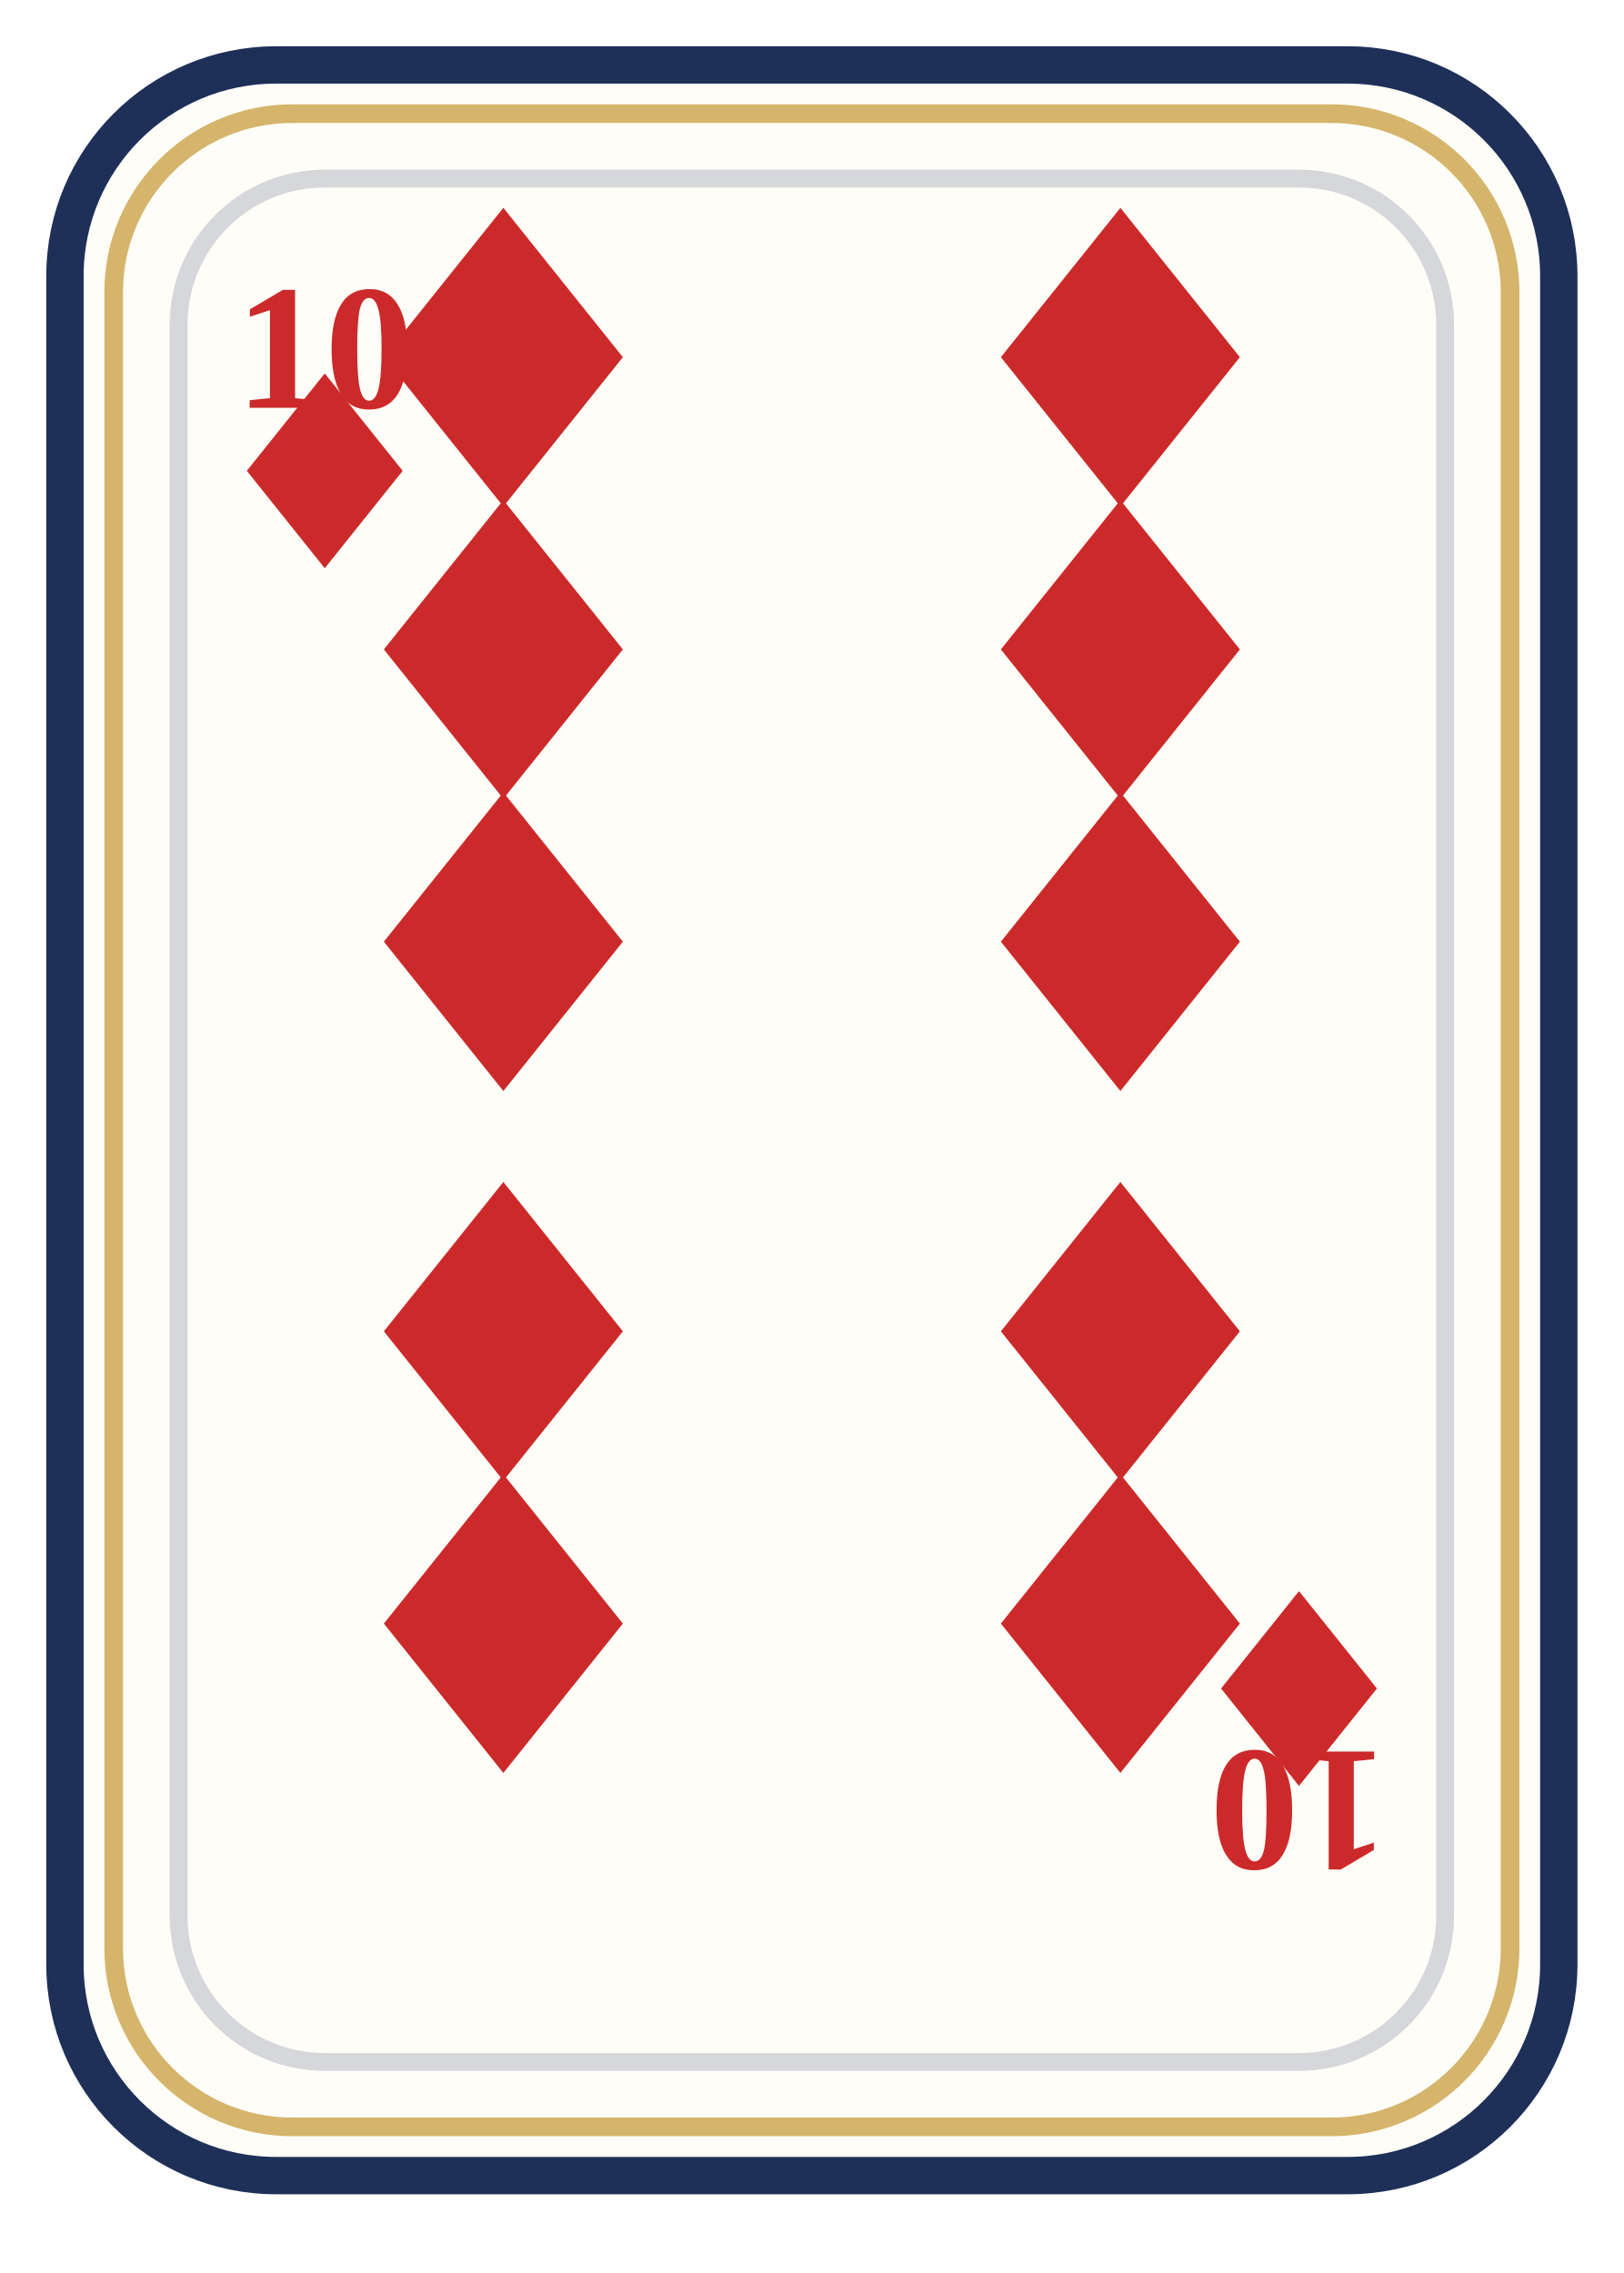
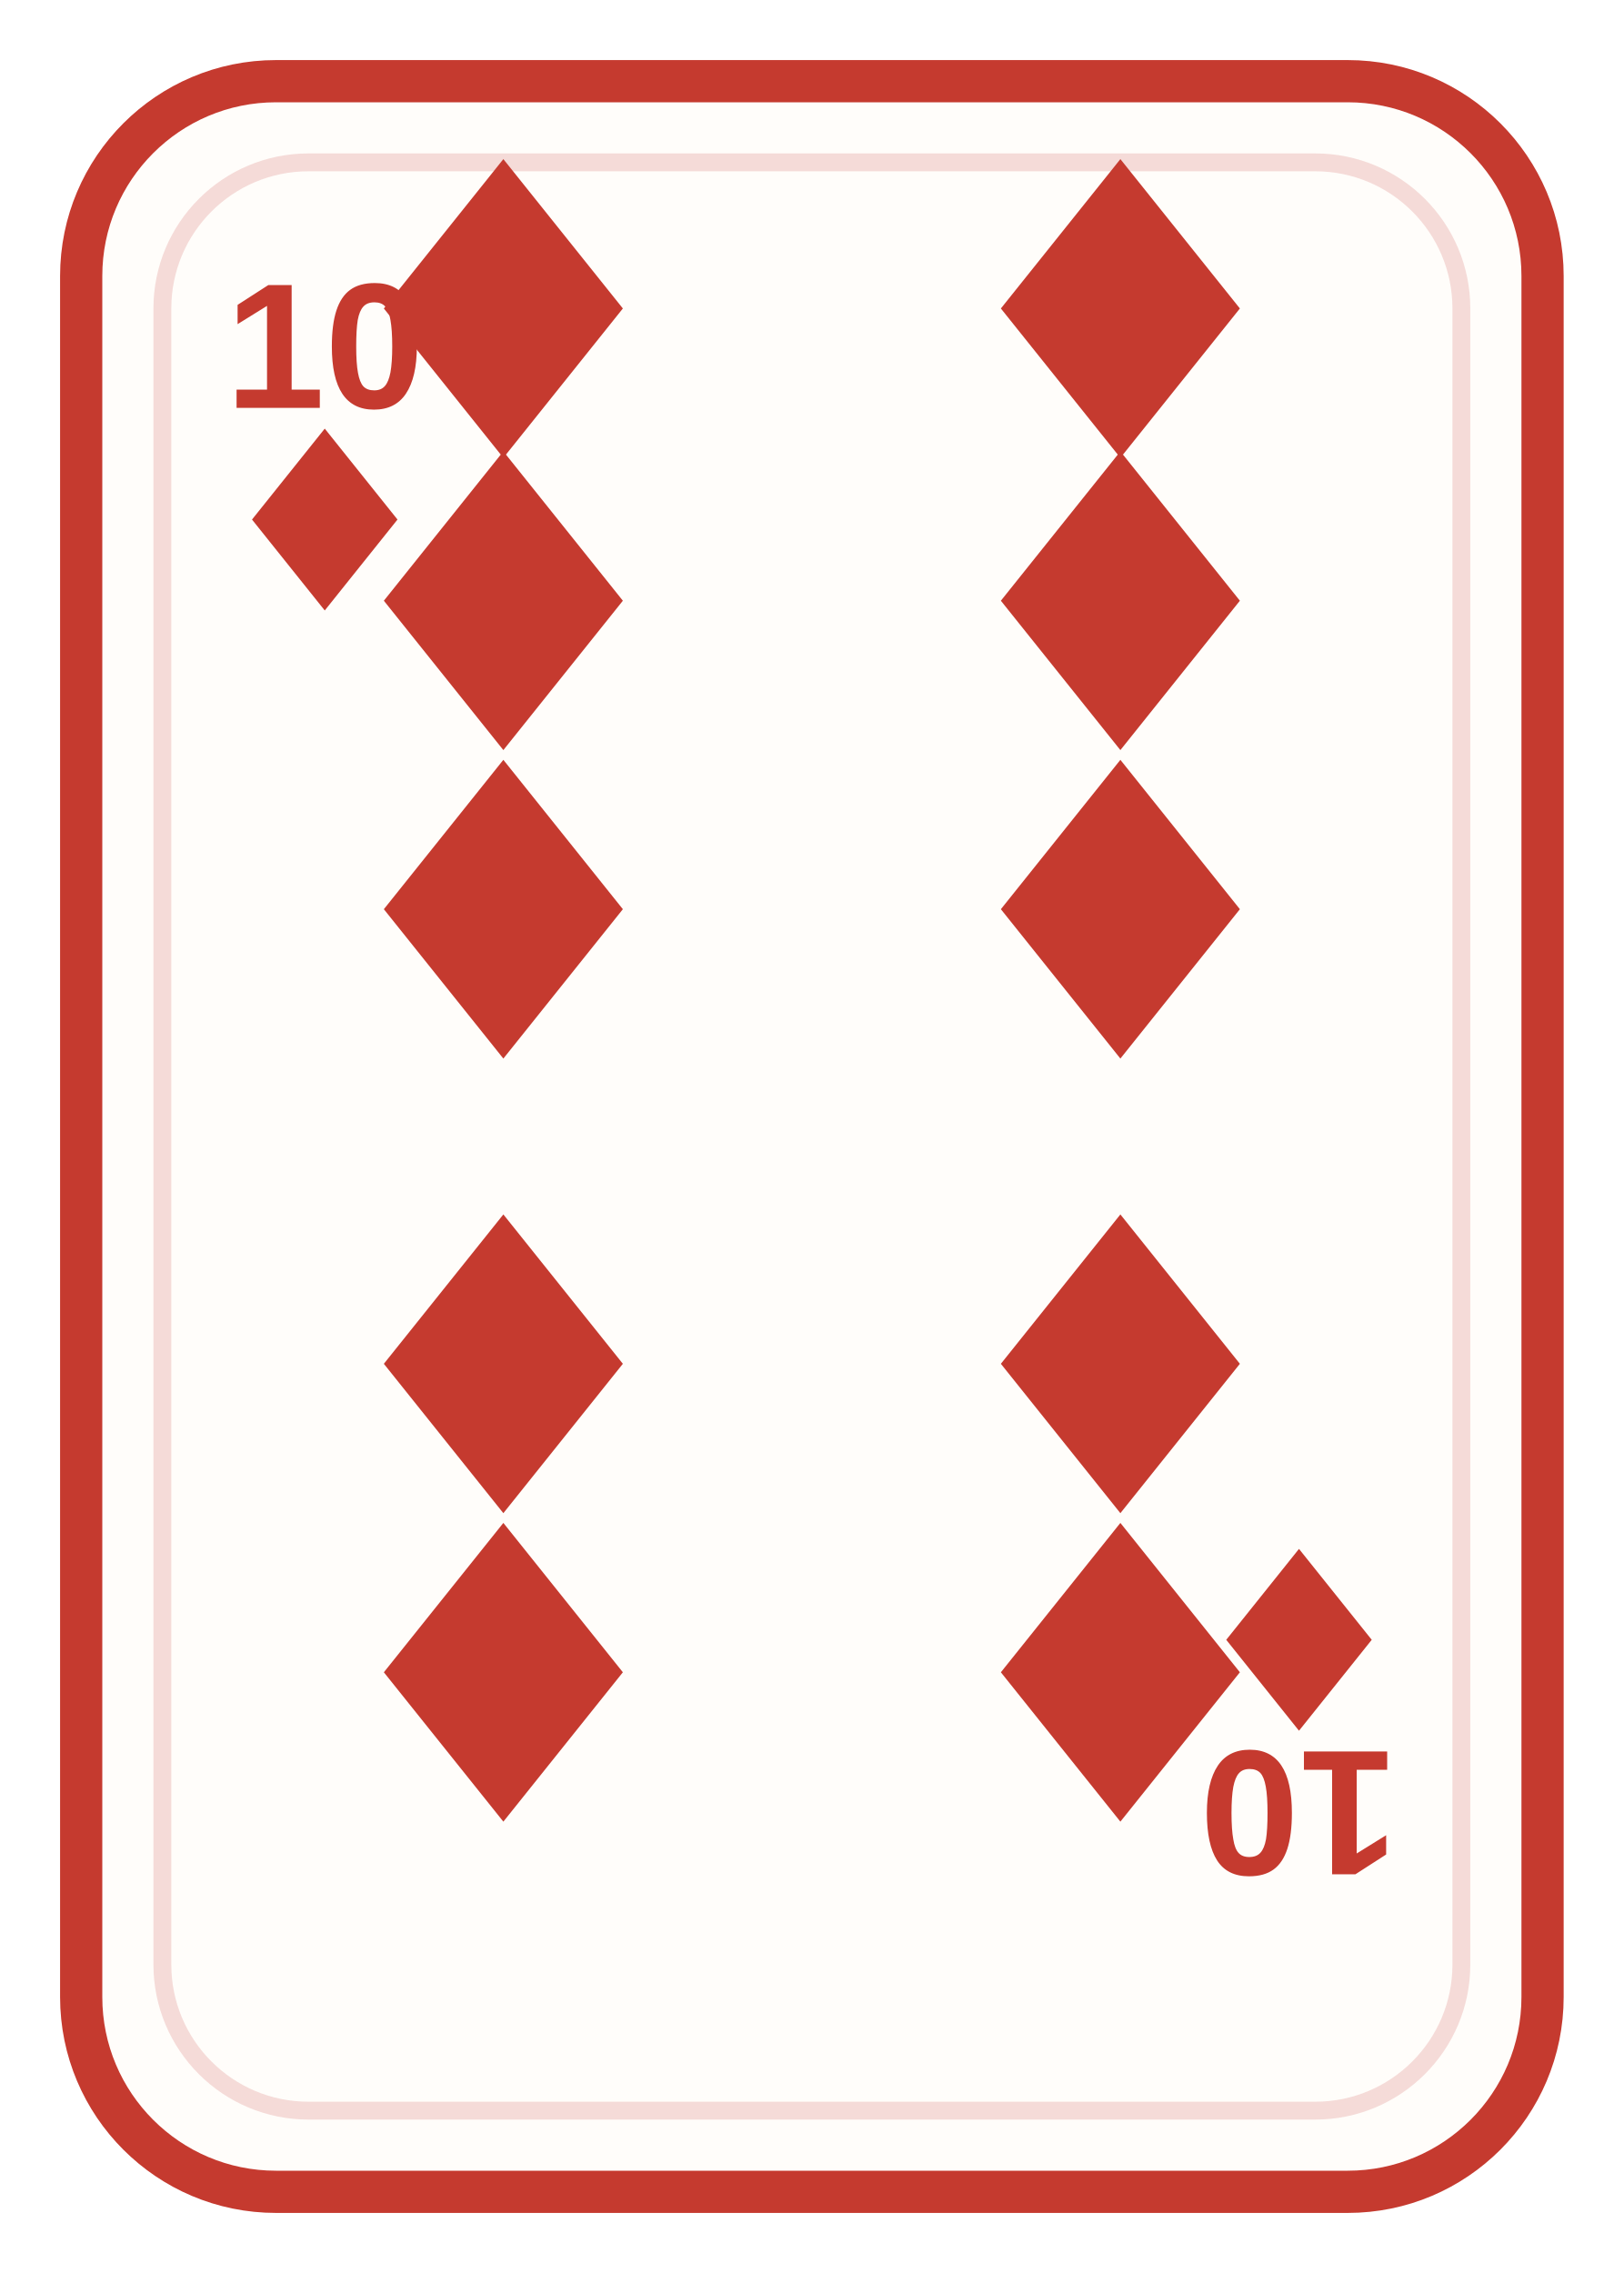
- <svg xmlns="http://www.w3.org/2000/svg" viewBox="0 0 100 140" role="img">
-   <rect x="5" y="6" width="90" height="128" rx="13" fill="rgba(17,17,17,.12)" />
-   <rect x="4" y="4" width="92" height="130" rx="13" fill="#fffdf8" stroke="#1e2f58" stroke-width="2.3" />
-   <rect x="7" y="7" width="86" height="124" rx="11" fill="none" stroke="#d5b56b" stroke-width="1.15" />
-   <rect x="11" y="11" width="78" height="116" rx="9" fill="none" stroke="rgba(30,47,88,.18)" stroke-width="1.1" />
+ <svg xmlns="http://www.w3.org/2000/svg" viewBox="0 0 100 140" role="img" aria-hidden="true">
+   <rect x="5" y="5" width="90" height="130" rx="12" fill="#fffdfa" stroke="#c53a2f" stroke-width="2.6" />
+   <rect x="10" y="10" width="80" height="120" rx="9" fill="none" stroke="#c53a2f" stroke-opacity="0.17" stroke-width="1.1" />
  <g>
-     <text x="20" y="22" text-anchor="middle" dominant-baseline="middle" font-size="11" font-weight="900" fill="#cc2a2a">10</text>
-     <g fill="#cc2a2a">
-       <g transform="translate(20 29) scale(0.15) translate(-50 -50)">
-         <path d="M50 10 L82 50 L50 90 L18 50 Z" />
-       </g>
+     <text x="20" y="22" text-anchor="middle" dominant-baseline="middle" font-size="11" font-weight="800" fill="#c53a2f" font-family="Arial, Helvetica, sans-serif">10</text>
+     <g transform="translate(20 32) scale(0.14) translate(-50 -50)" fill="#c53a2f">
+       <path d="M50 10 L82 50 L50 90 L18 50 Z" />
    </g>
  </g>
  <g transform="rotate(180 80 111)">
-     <text x="80" y="111" text-anchor="middle" dominant-baseline="middle" font-size="11" font-weight="900" fill="#cc2a2a">10</text>
-     <g fill="#cc2a2a">
-       <g transform="translate(80 118) scale(0.15) translate(-50 -50)">
-         <path d="M50 10 L82 50 L50 90 L18 50 Z" />
-       </g>
-     </g>
-   </g>
-   <g fill="#cc2a2a">
-     <g transform="translate(31 22) scale(0.23) translate(-50 -50)">
+     <text x="80" y="111" text-anchor="middle" dominant-baseline="middle" font-size="11" font-weight="800" fill="#c53a2f" font-family="Arial, Helvetica, sans-serif">10</text>
+     <g transform="translate(80 121) scale(0.14) translate(-50 -50)" fill="#c53a2f">
      <path d="M50 10 L82 50 L50 90 L18 50 Z" />
    </g>
  </g>
-   <g fill="#cc2a2a">
-     <g transform="translate(69 22) scale(0.23) translate(-50 -50)">
-       <path d="M50 10 L82 50 L50 90 L18 50 Z" />
-     </g>
+   <g transform="translate(31 19) scale(0.23) translate(-50 -50)" fill="#c53a2f">
+     <path d="M50 10 L82 50 L50 90 L18 50 Z" />
  </g>
-   <g fill="#cc2a2a">
-     <g transform="translate(31 40) scale(0.23) translate(-50 -50)">
-       <path d="M50 10 L82 50 L50 90 L18 50 Z" />
-     </g>
+   <g transform="translate(69 19) scale(0.23) translate(-50 -50)" fill="#c53a2f">
+     <path d="M50 10 L82 50 L50 90 L18 50 Z" />
  </g>
-   <g fill="#cc2a2a">
-     <g transform="translate(69 40) scale(0.23) translate(-50 -50)">
-       <path d="M50 10 L82 50 L50 90 L18 50 Z" />
-     </g>
+   <g transform="translate(31 37) scale(0.23) translate(-50 -50)" fill="#c53a2f">
+     <path d="M50 10 L82 50 L50 90 L18 50 Z" />
  </g>
-   <g fill="#cc2a2a">
-     <g transform="translate(31 58) scale(0.23) translate(-50 -50)">
-       <path d="M50 10 L82 50 L50 90 L18 50 Z" />
-     </g>
+   <g transform="translate(69 37) scale(0.23) translate(-50 -50)" fill="#c53a2f">
+     <path d="M50 10 L82 50 L50 90 L18 50 Z" />
  </g>
-   <g fill="#cc2a2a">
-     <g transform="translate(69 58) scale(0.23) translate(-50 -50)">
-       <path d="M50 10 L82 50 L50 90 L18 50 Z" />
-     </g>
+   <g transform="translate(31 56) scale(0.23) translate(-50 -50)" fill="#c53a2f">
+     <path d="M50 10 L82 50 L50 90 L18 50 Z" />
  </g>
-   <g fill="#cc2a2a">
-     <g transform="translate(31 82) scale(0.23) translate(-50 -50)">
-       <path d="M50 10 L82 50 L50 90 L18 50 Z" />
-     </g>
+   <g transform="translate(69 56) scale(0.23) translate(-50 -50)" fill="#c53a2f">
+     <path d="M50 10 L82 50 L50 90 L18 50 Z" />
  </g>
-   <g fill="#cc2a2a">
-     <g transform="translate(69 82) scale(0.23) translate(-50 -50)">
-       <path d="M50 10 L82 50 L50 90 L18 50 Z" />
-     </g>
+   <g transform="translate(31 84) scale(0.23) translate(-50 -50)" fill="#c53a2f">
+     <path d="M50 10 L82 50 L50 90 L18 50 Z" />
  </g>
-   <g fill="#cc2a2a">
-     <g transform="translate(31 100) scale(0.23) translate(-50 -50)">
-       <path d="M50 10 L82 50 L50 90 L18 50 Z" />
-     </g>
+   <g transform="translate(69 84) scale(0.23) translate(-50 -50)" fill="#c53a2f">
+     <path d="M50 10 L82 50 L50 90 L18 50 Z" />
  </g>
-   <g fill="#cc2a2a">
-     <g transform="translate(69 100) scale(0.23) translate(-50 -50)">
-       <path d="M50 10 L82 50 L50 90 L18 50 Z" />
-     </g>
+   <g transform="translate(31 103) scale(0.23) translate(-50 -50)" fill="#c53a2f">
+     <path d="M50 10 L82 50 L50 90 L18 50 Z" />
+   </g>
+   <g transform="translate(69 103) scale(0.23) translate(-50 -50)" fill="#c53a2f">
+     <path d="M50 10 L82 50 L50 90 L18 50 Z" />
  </g>
</svg>
